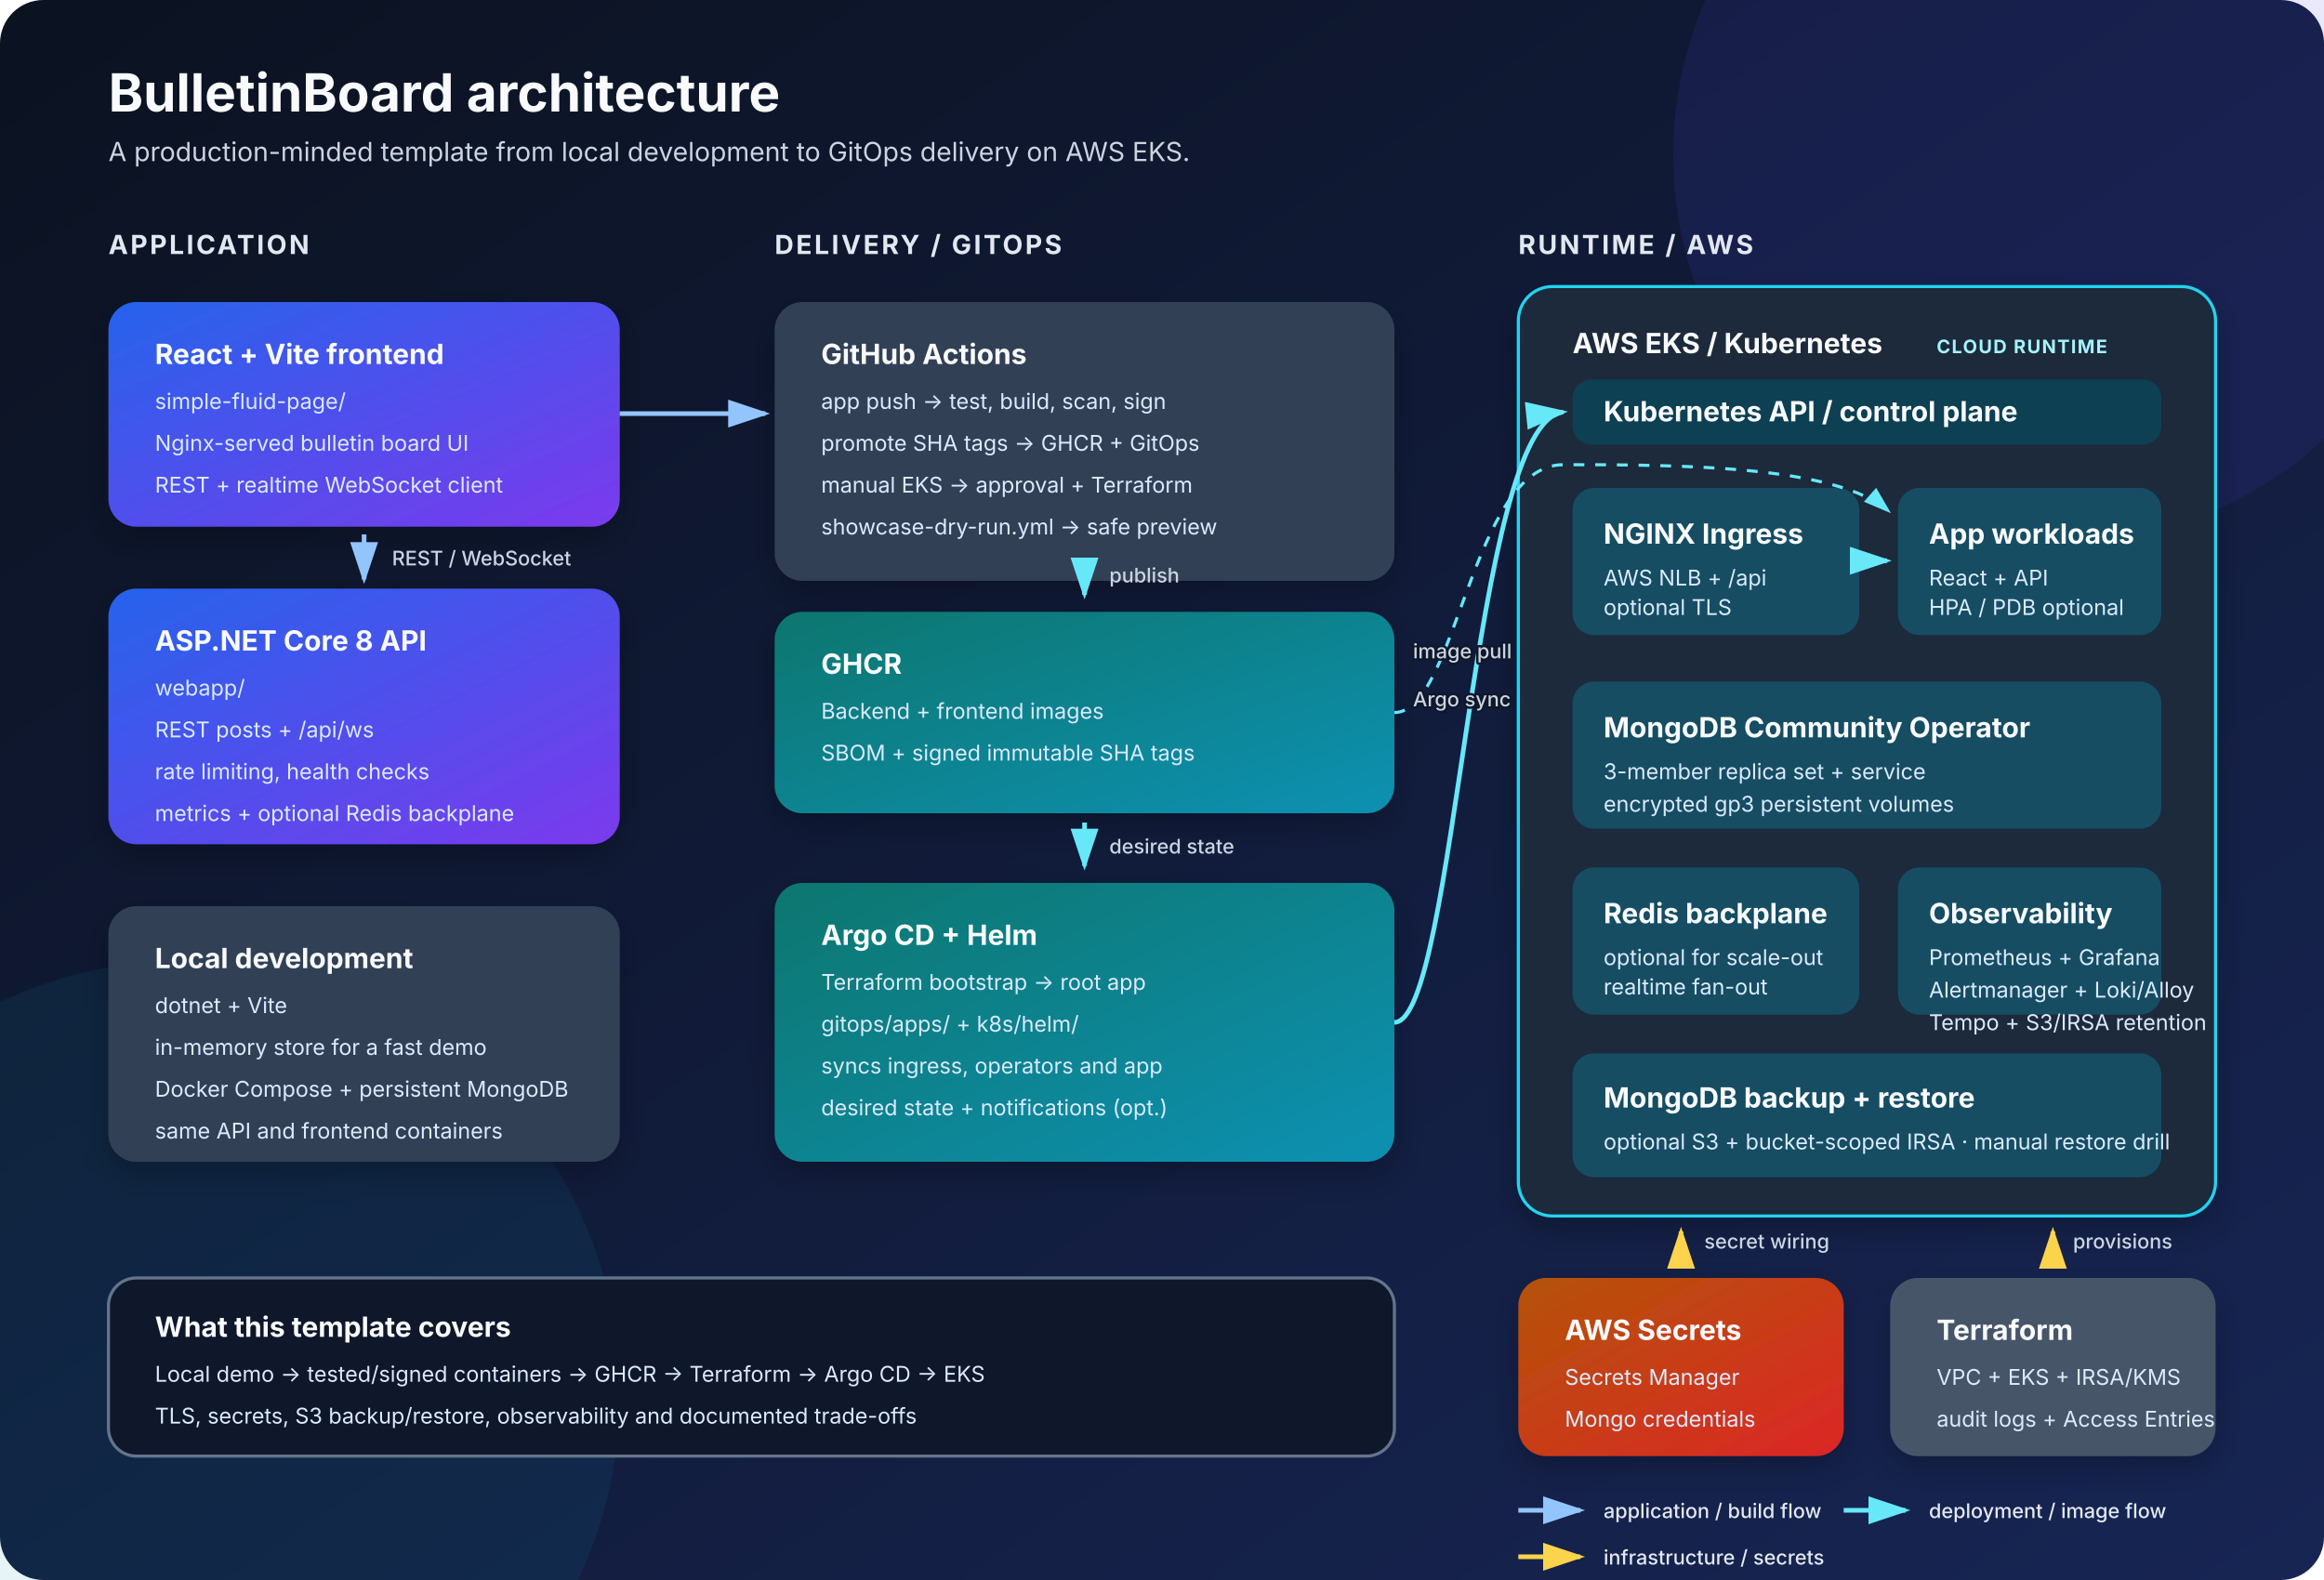
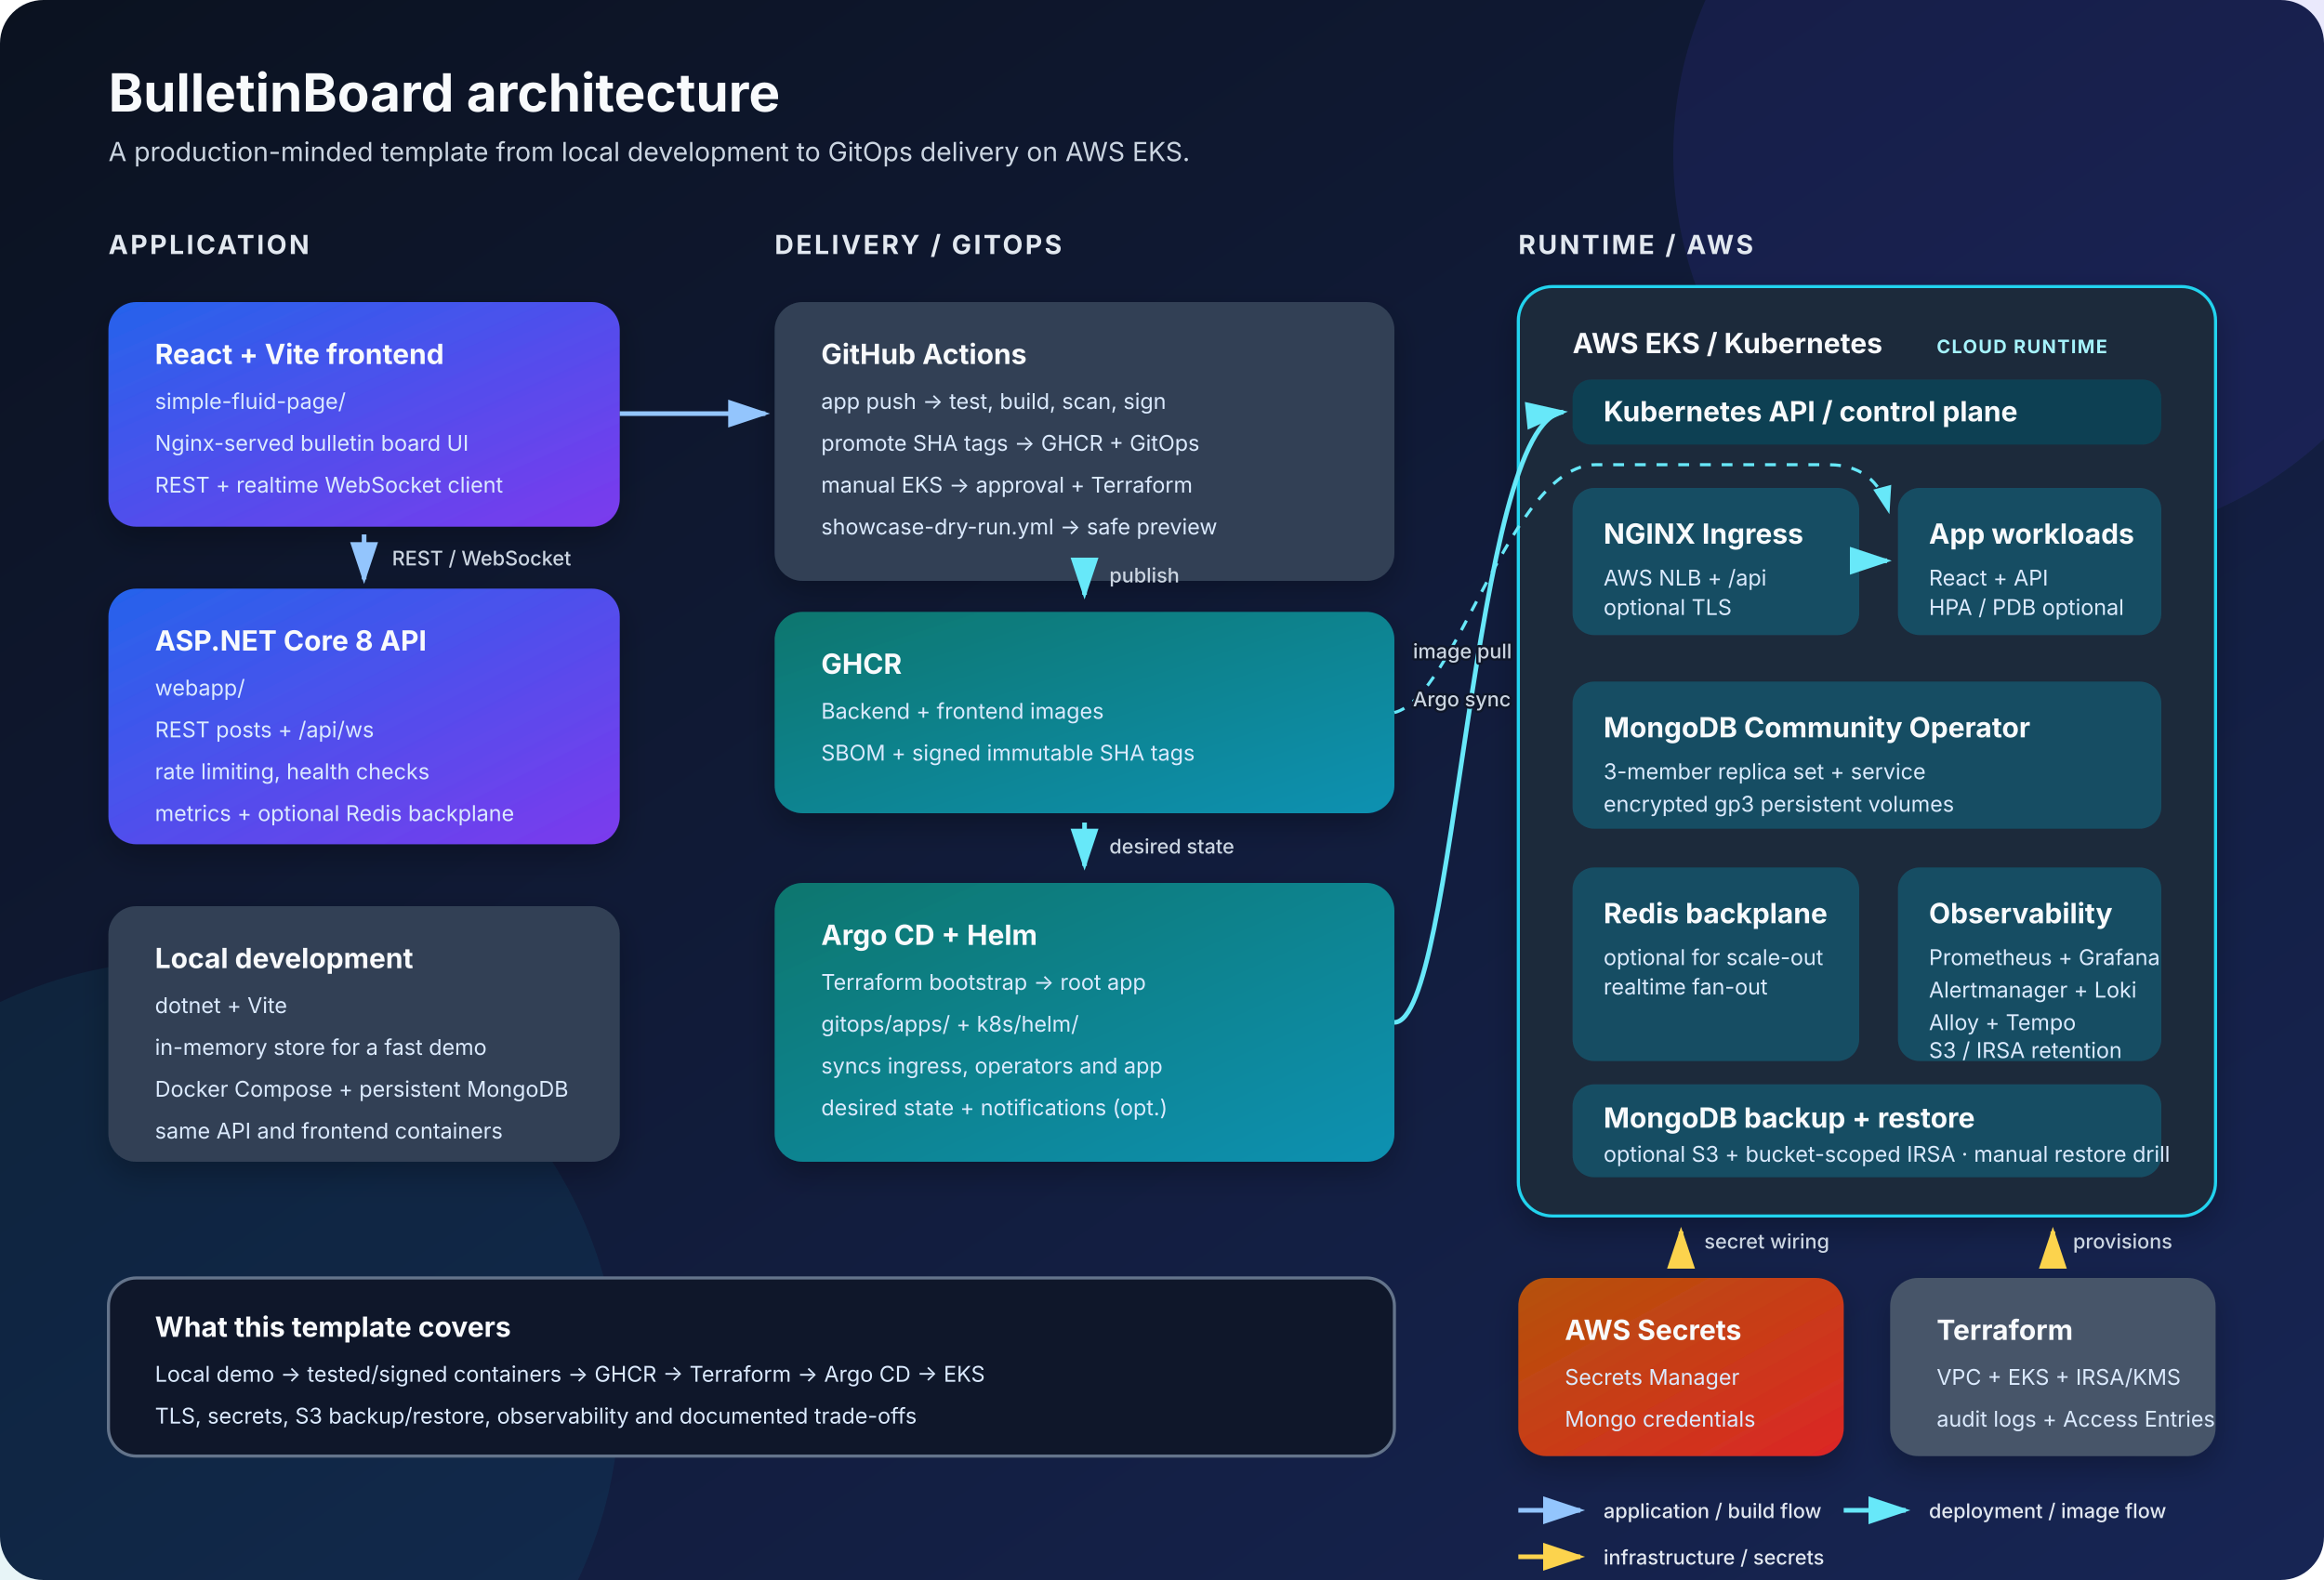
<svg xmlns="http://www.w3.org/2000/svg" width="1500" height="1020" viewBox="0 0 1500 1020" role="img" aria-labelledby="title desc">
  <defs>
    <linearGradient id="bg" x1="0" y1="0" x2="1" y2="1">
      <stop offset="0" stop-color="#0b1220" />
      <stop offset="1" stop-color="#172554" />
    </linearGradient>
    <linearGradient id="app" x1="0" y1="0" x2="1" y2="1">
      <stop offset="0" stop-color="#2563eb" />
      <stop offset="1" stop-color="#7c3aed" />
    </linearGradient>
    <linearGradient id="platform" x1="0" y1="0" x2="1" y2="1">
      <stop offset="0" stop-color="#0f766e" />
      <stop offset="1" stop-color="#0891b2" />
    </linearGradient>
    <linearGradient id="security" x1="0" y1="0" x2="1" y2="1">
      <stop offset="0" stop-color="#b45309" />
      <stop offset="1" stop-color="#dc2626" />
    </linearGradient>
    <filter id="shadow" x="-20%" y="-20%" width="140%" height="140%">
      <feDropShadow dx="0" dy="8" stdDeviation="10" flood-color="#000" flood-opacity=".25" />
    </filter>
    <marker id="arrow-blue" markerWidth="10" markerHeight="10" refX="8" refY="3" orient="auto">
      <path d="M0,0 L0,6 L9,3 z" fill="#93c5fd" />
    </marker>
    <marker id="arrow-teal" markerWidth="10" markerHeight="10" refX="8" refY="3" orient="auto">
      <path d="M0,0 L0,6 L9,3 z" fill="#67e8f9" />
    </marker>
    <marker id="arrow-amber" markerWidth="10" markerHeight="10" refX="8" refY="3" orient="auto">
      <path d="M0,0 L0,6 L9,3 z" fill="#fcd34d" />
    </marker>
    <style>
      .title { font: 700 34px Inter, ui-sans-serif, system-ui, sans-serif; fill: #f8fafc; }
      .subtitle { font: 400 17px Inter, ui-sans-serif, system-ui, sans-serif; fill: #cbd5e1; }
      .section { font: 700 17px Inter, ui-sans-serif, system-ui, sans-serif; fill: #e2e8f0; letter-spacing: 1.5px; }
      .box-title { font: 700 18px Inter, ui-sans-serif, system-ui, sans-serif; fill: #f8fafc; }
      .box-text { font: 400 14px Inter, ui-sans-serif, system-ui, sans-serif; fill: #dbeafe; }
      .small { font: 500 13px Inter, ui-sans-serif, system-ui, sans-serif; fill: #cbd5e1; }
      .flow-label { stroke: #0f172a; stroke-width: 3px; stroke-linejoin: round; paint-order: stroke fill; }
      .legend { font: 500 13px Inter, ui-sans-serif, system-ui, sans-serif; fill: #e2e8f0; }
      .chip { font: 700 12px Inter, ui-sans-serif, system-ui, sans-serif; fill: #a5f3fc; letter-spacing: .8px; }
    </style>
  </defs>
  <rect width="1500" height="1020" rx="28" fill="url(#bg)" />
  <circle cx="1330" cy="100" r="250" fill="#4f46e5" opacity=".12" />
  <circle cx="120" cy="900" r="280" fill="#0891b2" opacity=".10" />
  <text x="70" y="72" class="title">BulletinBoard architecture</text>
  <text x="70" y="104" class="subtitle">A production-minded template from local development to GitOps delivery on AWS EKS.</text>
  <text x="70" y="164" class="section">APPLICATION</text>
  <text x="500" y="164" class="section">DELIVERY / GITOPS</text>
  <text x="980" y="164" class="section">RUNTIME / AWS</text>
  <g filter="url(#shadow)">
    <rect x="70" y="195" width="330" height="145" rx="18" fill="url(#app)" />
    <text x="100" y="235" class="box-title">React + Vite frontend</text>
    <text x="100" y="264" class="box-text">simple-fluid-page/</text>
    <text x="100" y="291" class="box-text">Nginx-served bulletin board UI</text>
    <text x="100" y="318" class="box-text">REST + realtime WebSocket client</text>
  </g>
  <g filter="url(#shadow)">
    <rect x="70" y="380" width="330" height="165" rx="18" fill="url(#app)" />
    <text x="100" y="420" class="box-title">ASP.NET Core 8 API</text>
    <text x="100" y="449" class="box-text">webapp/</text>
    <text x="100" y="476" class="box-text">REST posts + /api/ws</text>
    <text x="100" y="503" class="box-text">rate limiting, health checks</text>
    <text x="100" y="530" class="box-text">metrics + optional Redis backplane</text>
  </g>
  <g filter="url(#shadow)">
    <rect x="70" y="585" width="330" height="165" rx="18" fill="#334155" />
    <text x="100" y="625" class="box-title">Local development</text>
    <text x="100" y="654" class="box-text">dotnet + Vite</text>
    <text x="100" y="681" class="box-text">in-memory store for a fast demo</text>
    <text x="100" y="708" class="box-text">Docker Compose + persistent MongoDB</text>
    <text x="100" y="735" class="box-text">same API and frontend containers</text>
  </g>
  <path d="M235 345 L235 374" fill="none" stroke="#93c5fd" stroke-width="3" marker-end="url(#arrow-blue)" />
  <text x="253" y="365" class="small">REST / WebSocket</text>
  <g filter="url(#shadow)">
    <rect x="500" y="195" width="400" height="180" rx="18" fill="#334155" />
    <text x="530" y="235" class="box-title">GitHub Actions</text>
    <text x="530" y="264" class="box-text">app push → test, build, scan, sign</text>
    <text x="530" y="291" class="box-text">promote SHA tags → GHCR + GitOps</text>
    <text x="530" y="318" class="box-text">manual EKS → approval + Terraform</text>
    <text x="530" y="345" class="box-text">showcase-dry-run.yml → safe preview</text>
  </g>
  <g filter="url(#shadow)">
    <rect x="500" y="395" width="400" height="130" rx="18" fill="url(#platform)" />
    <text x="530" y="435" class="box-title">GHCR</text>
    <text x="530" y="464" class="box-text">Backend + frontend images</text>
    <text x="530" y="491" class="box-text">SBOM + signed immutable SHA tags</text>
  </g>
  <g filter="url(#shadow)">
    <rect x="500" y="570" width="400" height="180" rx="18" fill="url(#platform)" />
    <text x="530" y="610" class="box-title">Argo CD + Helm</text>
    <text x="530" y="639" class="box-text">Terraform bootstrap → root app</text>
    <text x="530" y="666" class="box-text">gitops/apps/ + k8s/helm/</text>
    <text x="530" y="693" class="box-text">syncs ingress, operators and app</text>
    <text x="530" y="720" class="box-text">desired state + notifications (opt.)</text>
  </g>
  <path d="M400 267 C440 267 455 267 494 267" fill="none" stroke="#93c5fd" stroke-width="3" marker-end="url(#arrow-blue)" />
  <path d="M700 381 L700 384" fill="none" stroke="#67e8f9" stroke-width="3" marker-end="url(#arrow-teal)" />
  <path d="M700 531 L700 559" fill="none" stroke="#67e8f9" stroke-width="3" marker-end="url(#arrow-teal)" />
  <text x="716" y="376" class="small">publish</text>
  <text x="716" y="551" class="small">desired state</text>
  <g filter="url(#shadow)">
    <rect x="980" y="185" width="450" height="600" rx="22" fill="#1e293b" stroke="#22d3ee" stroke-width="2" />
    <text x="1015" y="228" class="box-title">AWS EKS / Kubernetes</text>
    <text x="1250" y="228" class="chip">CLOUD RUNTIME</text>
    <rect x="1015" y="245" width="380" height="42" rx="12" fill="#0f3f52" />
    <text x="1035" y="272" class="box-title" font-size="15">Kubernetes API / control plane</text>
    <rect x="1015" y="315" width="185" height="95" rx="14" fill="#164e63" />
    <text x="1035" y="351" class="box-title" font-size="16">NGINX Ingress</text>
    <text x="1035" y="378" class="box-text">AWS NLB + /api</text>
    <text x="1035" y="397" class="box-text">optional TLS</text>
    <rect x="1225" y="315" width="170" height="95" rx="14" fill="#164e63" />
    <text x="1245" y="351" class="box-title" font-size="16">App workloads</text>
    <text x="1245" y="378" class="box-text">React + API</text>
    <text x="1245" y="397" class="box-text">HPA / PDB optional</text>
    <path d="M1205 362 L1218 362" fill="none" stroke="#67e8f9" stroke-width="3" marker-end="url(#arrow-teal)" />
    <rect x="1015" y="440" width="380" height="95" rx="14" fill="#164e63" />
    <text x="1035" y="476" class="box-title" font-size="16">MongoDB Community Operator</text>
    <text x="1035" y="503" class="box-text">3-member replica set + service</text>
    <text x="1035" y="524" class="box-text">encrypted gp3 persistent volumes</text>
-     <rect x="1015" y="560" width="185" height="95" rx="14" fill="#164e63" />
+     <rect x="1015" y="560" width="185" height="125" rx="14" fill="#164e63" />
    <text x="1035" y="596" class="box-title" font-size="16">Redis backplane</text>
    <text x="1035" y="623" class="box-text">optional for scale-out</text>
    <text x="1035" y="642" class="box-text">realtime fan-out</text>
-     <rect x="1225" y="560" width="170" height="95" rx="14" fill="#164e63" />
+     <rect x="1225" y="560" width="170" height="125" rx="14" fill="#164e63" />
    <text x="1245" y="596" class="box-title" font-size="16">Observability</text>
    <text x="1245" y="623" class="box-text">Prometheus + Grafana</text>
-     <text x="1245" y="644" class="box-text">Alertmanager + Loki/Alloy</text>
-     <text x="1245" y="665" class="box-text">Tempo + S3/IRSA retention</text>
-     <rect x="1015" y="680" width="380" height="80" rx="14" fill="#164e63" />
-     <text x="1035" y="715" class="box-title" font-size="16">MongoDB backup + restore</text>
-     <text x="1035" y="742" class="box-text">optional S3 + bucket-scoped IRSA · manual restore drill</text>
+     <text x="1245" y="644" class="box-text">Alertmanager + Loki</text>
+     <text x="1245" y="665" class="box-text">Alloy + Tempo</text>
+     <text x="1245" y="683" class="box-text">S3 / IRSA retention</text>
+     <rect x="1015" y="700" width="380" height="60" rx="14" fill="#164e63" />
+     <text x="1035" y="728" class="box-title" font-size="16">MongoDB backup + restore</text>
+     <text x="1035" y="750" class="box-text">optional S3 + bucket-scoped IRSA · manual restore drill</text>
  </g>
  <path d="M900 660 C940 660 950 272 1009 266" fill="none" stroke="#67e8f9" stroke-width="3" marker-end="url(#arrow-teal)" />
-   <path d="M900 460 C940 460 950 300 1009 300 C1080 300 1185 300 1219 330" fill="none" stroke="#67e8f9" stroke-width="2" stroke-dasharray="7 7" marker-end="url(#arrow-teal)" />
+   <path d="M900 460 C940 450 975 300 1030 300 C1090 300 1155 300 1180 300 C1205 300 1215 315 1219 330" fill="none" stroke="#67e8f9" stroke-width="2" stroke-dasharray="7 7" marker-end="url(#arrow-teal)" />
  <text x="912" y="456" class="small flow-label">Argo sync</text>
  <text x="912" y="425" class="small flow-label">image pull</text>
  <g filter="url(#shadow)">
    <rect x="980" y="825" width="210" height="115" rx="18" fill="url(#security)" />
    <text x="1010" y="865" class="box-title">AWS Secrets</text>
    <text x="1010" y="894" class="box-text">Secrets Manager</text>
    <text x="1010" y="921" class="box-text">Mongo credentials</text>
  </g>
  <g filter="url(#shadow)">
    <rect x="1220" y="825" width="210" height="115" rx="18" fill="#475569" />
    <text x="1250" y="865" class="box-title">Terraform</text>
    <text x="1250" y="894" class="box-text">VPC + EKS + IRSA/KMS</text>
    <text x="1250" y="921" class="box-text">audit logs + Access Entries</text>
  </g>
  <path d="M1085 817 L1085 795" fill="none" stroke="#fcd34d" stroke-width="3" marker-end="url(#arrow-amber)" />
  <text x="1100" y="806" class="small">secret wiring</text>
  <path d="M1325 817 L1325 795" fill="none" stroke="#fcd34d" stroke-width="3" marker-end="url(#arrow-amber)" />
  <text x="1338" y="806" class="small">provisions</text>
  <rect x="70" y="825" width="830" height="115" rx="18" fill="#0f172a" stroke="#64748b" stroke-width="2" />
  <text x="100" y="863" class="box-title">What this template covers</text>
  <text x="100" y="892" class="box-text">Local demo → tested/signed containers → GHCR → Terraform → Argo CD → EKS</text>
  <text x="100" y="919" class="box-text">TLS, secrets, S3 backup/restore, observability and documented trade-offs</text>
  <line x1="980" y1="975" x2="1020" y2="975" stroke="#93c5fd" stroke-width="3" marker-end="url(#arrow-blue)" />
  <text x="1035" y="980" class="legend">application / build flow</text>
  <line x1="1190" y1="975" x2="1230" y2="975" stroke="#67e8f9" stroke-width="3" marker-end="url(#arrow-teal)" />
  <text x="1245" y="980" class="legend">deployment / image flow</text>
  <line x1="980" y1="1005" x2="1020" y2="1005" stroke="#fcd34d" stroke-width="3" marker-end="url(#arrow-amber)" />
  <text x="1035" y="1010" class="legend">infrastructure / secrets</text>
</svg>
